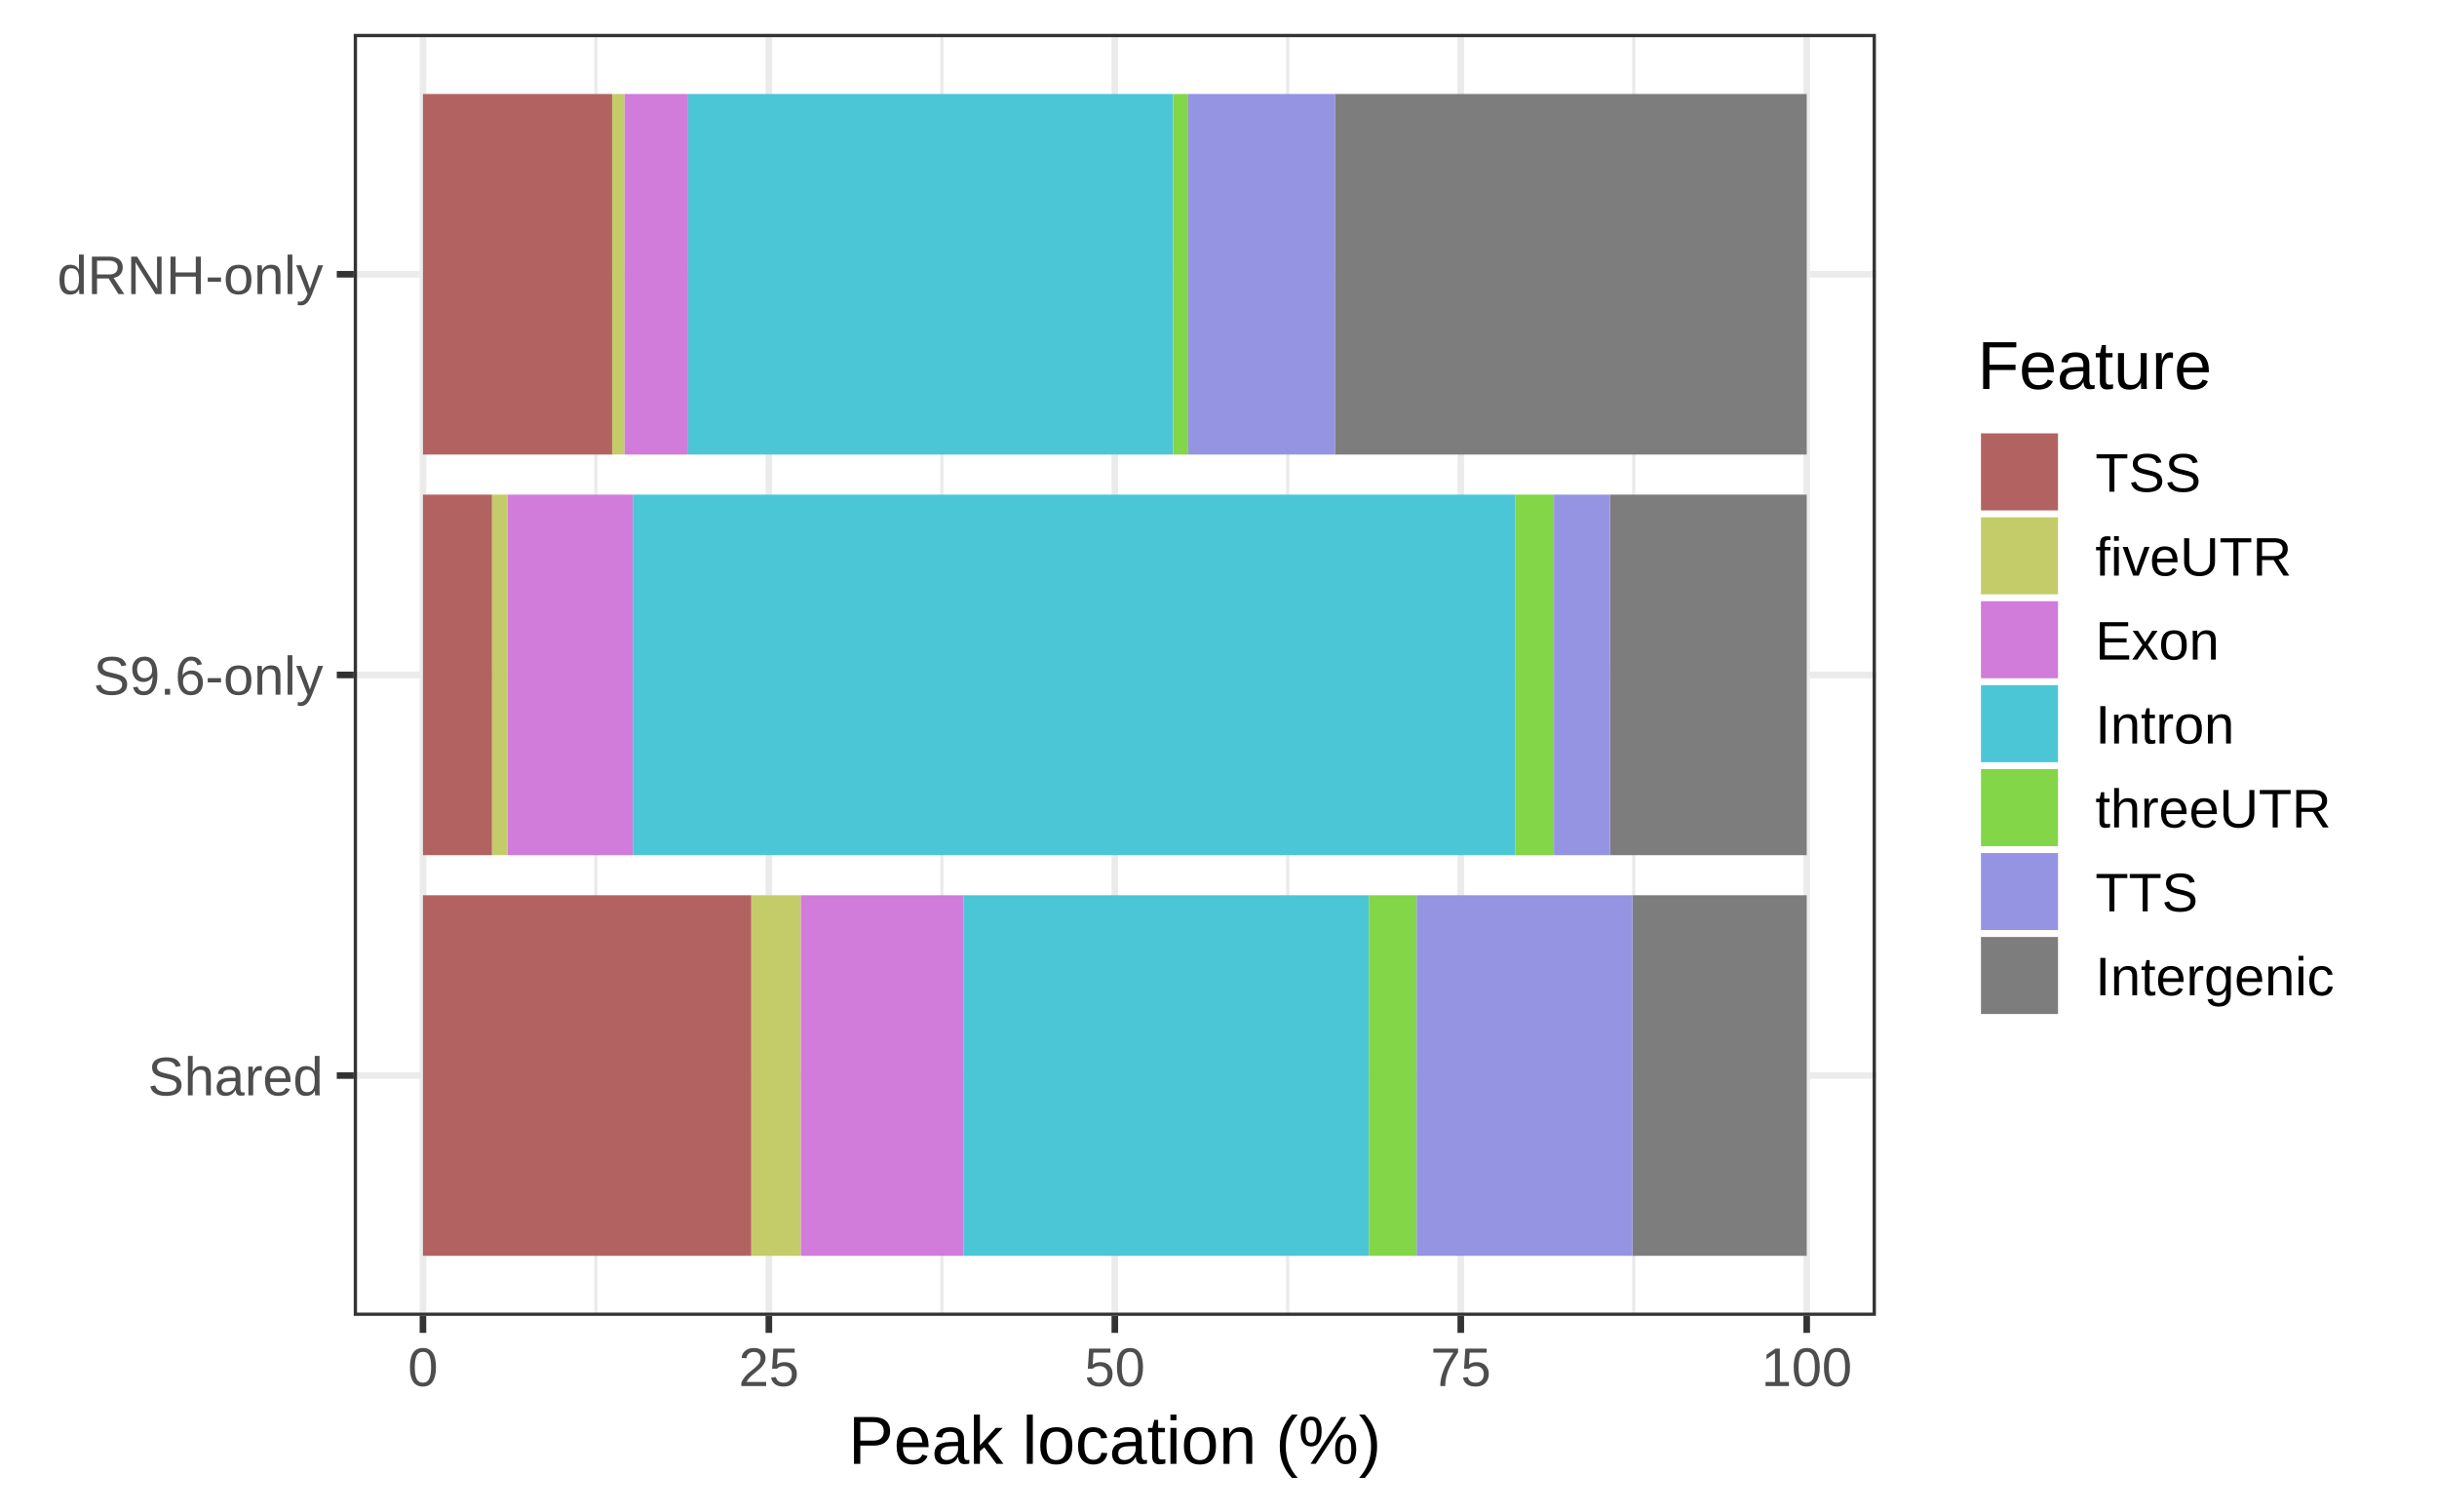
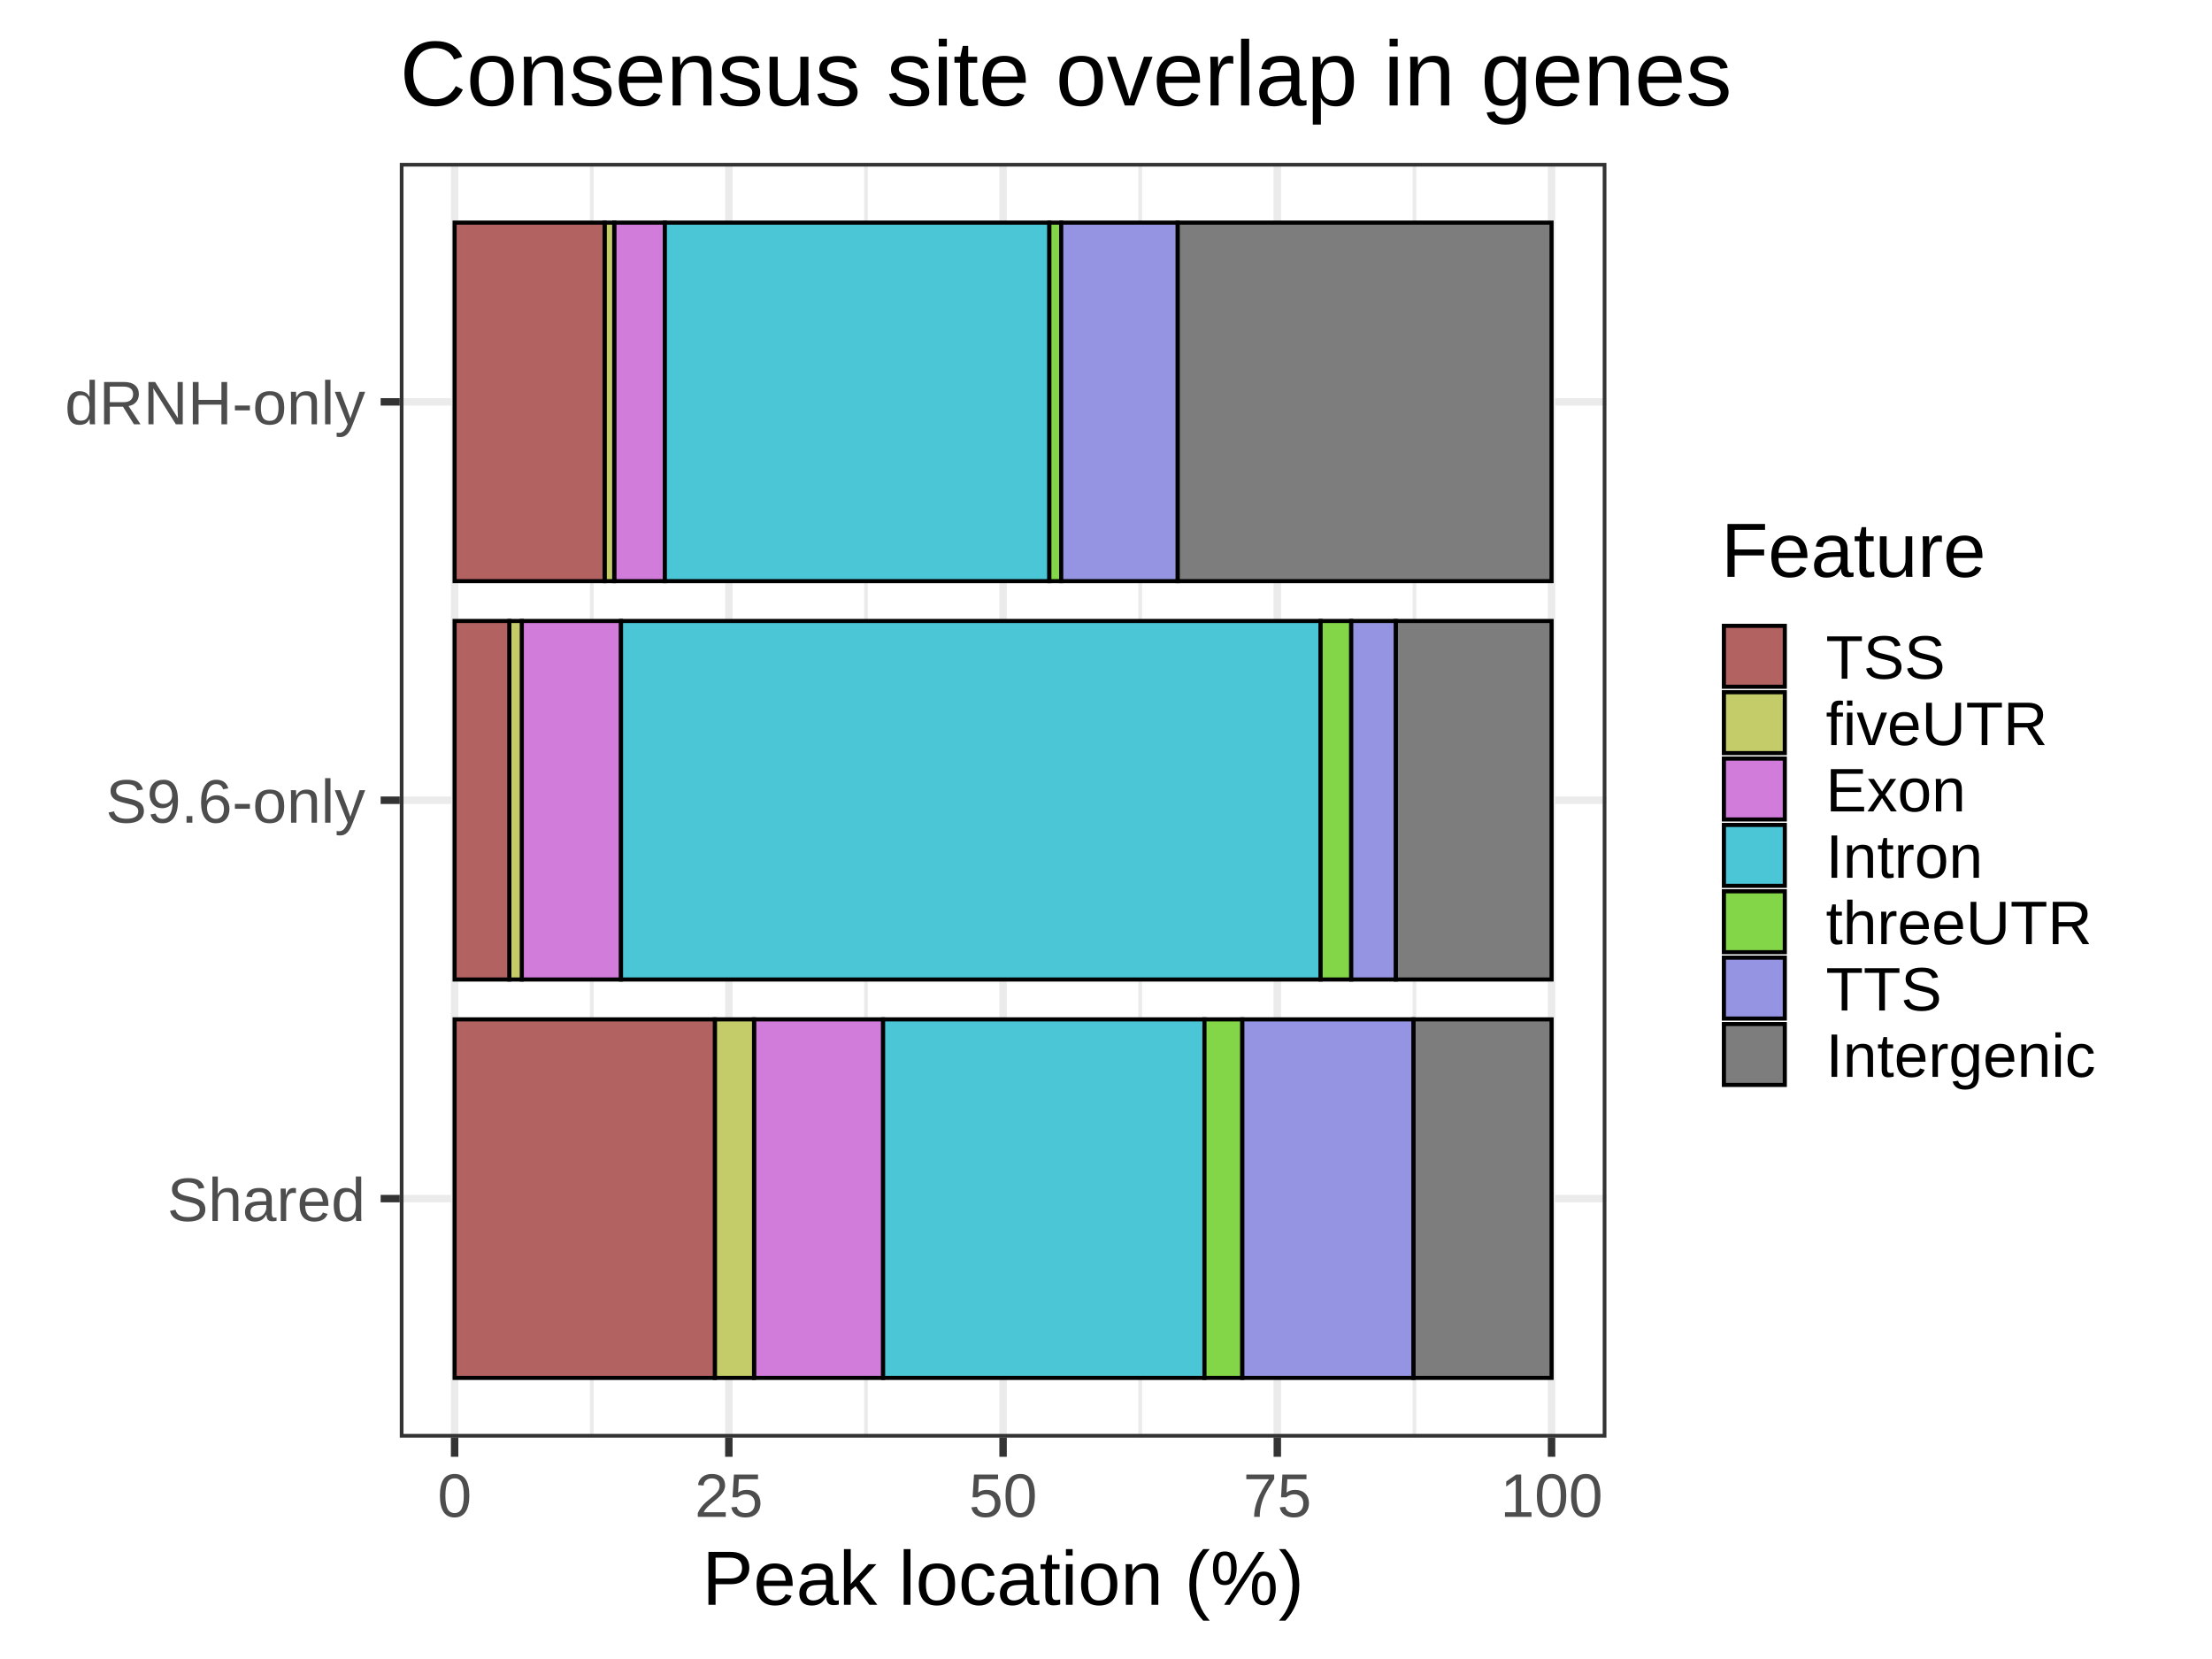
- <svg xmlns="http://www.w3.org/2000/svg" class="svglite" width="501.75pt" height="311.25pt" viewBox="0 0 501.75 311.25">
+ <svg xmlns="http://www.w3.org/2000/svg" class="svglite" width="576.00pt" height="432.00pt" viewBox="0 0 576.00 432.00">
  <defs>
    <style type="text/css">
    .svglite line, .svglite polyline, .svglite polygon, .svglite path, .svglite rect, .svglite circle {
      fill: none;
      stroke: #000000;
      stroke-linecap: round;
      stroke-linejoin: round;
      stroke-miterlimit: 10.00;
    }
  </style>
  </defs>
  <rect width="100%" height="100%" style="stroke: none; fill: #FFFFFF;" />
  <defs>
-     <clipPath id="cpMC4wMHw1MDEuNzV8MC4wMHwzMTEuMjU=">
-       <rect x="0.00" y="0.00" width="501.75" height="311.25" />
+     <clipPath id="cpMC4wMHw1NzYuMDB8MC4wMHw0MzIuMDA=">
+       <rect x="0.00" y="0.00" width="576.00" height="432.00" />
    </clipPath>
  </defs>
-   <g clip-path="url(#cpMC4wMHw1MDEuNzV8MC4wMHwzMTEuMjU=)">
-     <rect x="0.00" y="0.00" width="501.75" height="311.25" style="stroke-width: 1.36; stroke: #FFFFFF; fill: #FFFFFF;" />
+   <g clip-path="url(#cpMC4wMHw1NzYuMDB8MC4wMHw0MzIuMDA=)">
+     <rect x="0.00" y="0.00" width="576.00" height="432.00" style="stroke-width: 1.94; stroke: #FFFFFF; fill: #FFFFFF;" />
  </g>
  <defs>
-     <clipPath id="cpNzIuODN8Mzg2LjIzfDYuOTd8MjcwLjky">
-       <rect x="72.83" y="6.97" width="313.40" height="263.94" />
+     <clipPath id="cpMTA0LjEwfDQxOC4zMHw0Mi40MXwzNzQuMzY=">
+       <rect x="104.10" y="42.41" width="314.21" height="331.95" />
    </clipPath>
  </defs>
-   <g clip-path="url(#cpNzIuODN8Mzg2LjIzfDYuOTd8MjcwLjky)">
-     <rect x="72.83" y="6.97" width="313.40" height="263.94" style="stroke-width: 1.36; stroke: none; fill: #FFFFFF;" />
-     <polyline points="122.69,270.92 122.69,6.97 " style="stroke-width: 0.68; stroke: #EBEBEB; stroke-linecap: butt;" />
-     <polyline points="193.92,270.92 193.92,6.97 " style="stroke-width: 0.68; stroke: #EBEBEB; stroke-linecap: butt;" />
-     <polyline points="265.14,270.92 265.14,6.97 " style="stroke-width: 0.68; stroke: #EBEBEB; stroke-linecap: butt;" />
-     <polyline points="336.37,270.92 336.37,6.97 " style="stroke-width: 0.68; stroke: #EBEBEB; stroke-linecap: butt;" />
-     <polyline points="72.83,221.43 386.23,221.43 " style="stroke-width: 1.36; stroke: #EBEBEB; stroke-linecap: butt;" />
-     <polyline points="72.83,138.95 386.23,138.95 " style="stroke-width: 1.36; stroke: #EBEBEB; stroke-linecap: butt;" />
-     <polyline points="72.83,56.46 386.23,56.46 " style="stroke-width: 1.36; stroke: #EBEBEB; stroke-linecap: butt;" />
-     <polyline points="87.08,270.92 87.08,6.97 " style="stroke-width: 1.36; stroke: #EBEBEB; stroke-linecap: butt;" />
-     <polyline points="158.30,270.92 158.30,6.97 " style="stroke-width: 1.36; stroke: #EBEBEB; stroke-linecap: butt;" />
-     <polyline points="229.53,270.92 229.53,6.97 " style="stroke-width: 1.36; stroke: #EBEBEB; stroke-linecap: butt;" />
-     <polyline points="300.76,270.92 300.76,6.97 " style="stroke-width: 1.36; stroke: #EBEBEB; stroke-linecap: butt;" />
-     <polyline points="371.98,270.92 371.98,6.97 " style="stroke-width: 1.36; stroke: #EBEBEB; stroke-linecap: butt;" />
-     <rect x="128.53" y="19.35" width="13.14" height="74.23" style="stroke-width: 1.07; stroke: none; stroke-linecap: square; stroke-linejoin: miter; fill: #D17BDB;" />
-     <rect x="126.03" y="19.35" width="2.51" height="74.23" style="stroke-width: 1.07; stroke: none; stroke-linecap: square; stroke-linejoin: miter; fill: #C4CC6A;" />
-     <rect x="274.85" y="19.35" width="97.13" height="74.23" style="stroke-width: 1.07; stroke: none; stroke-linecap: square; stroke-linejoin: miter; fill: #7D7D7D;" />
-     <rect x="141.67" y="19.35" width="99.87" height="74.23" style="stroke-width: 1.07; stroke: none; stroke-linecap: square; stroke-linejoin: miter; fill: #4BC6D6;" />
-     <rect x="241.55" y="19.35" width="3.08" height="74.23" style="stroke-width: 1.07; stroke: none; stroke-linecap: square; stroke-linejoin: miter; fill: #83D647;" />
-     <rect x="87.08" y="19.35" width="38.95" height="74.23" style="stroke-width: 1.07; stroke: none; stroke-linecap: square; stroke-linejoin: miter; fill: #B36262;" />
-     <rect x="244.63" y="19.35" width="30.23" height="74.23" style="stroke-width: 1.07; stroke: none; stroke-linecap: square; stroke-linejoin: miter; fill: #9494E3;" />
-     <rect x="104.52" y="101.83" width="25.78" height="74.23" style="stroke-width: 1.07; stroke: none; stroke-linecap: square; stroke-linejoin: miter; fill: #D17BDB;" />
-     <rect x="101.28" y="101.83" width="3.24" height="74.23" style="stroke-width: 1.07; stroke: none; stroke-linecap: square; stroke-linejoin: miter; fill: #C4CC6A;" />
-     <rect x="331.50" y="101.83" width="40.48" height="74.23" style="stroke-width: 1.07; stroke: none; stroke-linecap: square; stroke-linejoin: miter; fill: #7D7D7D;" />
-     <rect x="130.30" y="101.83" width="181.70" height="74.23" style="stroke-width: 1.07; stroke: none; stroke-linecap: square; stroke-linejoin: miter; fill: #4BC6D6;" />
-     <rect x="312.00" y="101.83" width="7.95" height="74.23" style="stroke-width: 1.07; stroke: none; stroke-linecap: square; stroke-linejoin: miter; fill: #83D647;" />
-     <rect x="87.08" y="101.83" width="14.21" height="74.23" style="stroke-width: 1.07; stroke: none; stroke-linecap: square; stroke-linejoin: miter; fill: #B36262;" />
-     <rect x="319.95" y="101.83" width="11.55" height="74.23" style="stroke-width: 1.07; stroke: none; stroke-linecap: square; stroke-linejoin: miter; fill: #9494E3;" />
-     <rect x="164.85" y="184.31" width="33.53" height="74.23" style="stroke-width: 1.07; stroke: none; stroke-linecap: square; stroke-linejoin: miter; fill: #D17BDB;" />
-     <rect x="154.66" y="184.31" width="10.18" height="74.23" style="stroke-width: 1.07; stroke: none; stroke-linecap: square; stroke-linejoin: miter; fill: #C4CC6A;" />
-     <rect x="336.09" y="184.31" width="35.89" height="74.23" style="stroke-width: 1.07; stroke: none; stroke-linecap: square; stroke-linejoin: miter; fill: #7D7D7D;" />
-     <rect x="198.37" y="184.31" width="83.47" height="74.23" style="stroke-width: 1.07; stroke: none; stroke-linecap: square; stroke-linejoin: miter; fill: #4BC6D6;" />
-     <rect x="281.84" y="184.31" width="9.83" height="74.23" style="stroke-width: 1.07; stroke: none; stroke-linecap: square; stroke-linejoin: miter; fill: #83D647;" />
-     <rect x="87.08" y="184.31" width="67.59" height="74.23" style="stroke-width: 1.07; stroke: none; stroke-linecap: square; stroke-linejoin: miter; fill: #B36262;" />
-     <rect x="291.67" y="184.31" width="44.42" height="74.23" style="stroke-width: 1.07; stroke: none; stroke-linecap: square; stroke-linejoin: miter; fill: #9494E3;" />
-     <rect x="72.83" y="6.97" width="313.40" height="263.94" style="stroke-width: 1.36; stroke: #333333;" />
+   <g clip-path="url(#cpMTA0LjEwfDQxOC4zMHw0Mi40MXwzNzQuMzY=)">
+     <rect x="104.10" y="42.41" width="314.21" height="331.95" style="stroke-width: 1.94; stroke: none; fill: #FFFFFF;" />
+     <polyline points="154.09,374.36 154.09,42.41 " style="stroke-width: 0.97; stroke: #EBEBEB; stroke-linecap: butt;" />
+     <polyline points="225.50,374.36 225.50,42.41 " style="stroke-width: 0.97; stroke: #EBEBEB; stroke-linecap: butt;" />
+     <polyline points="296.91,374.36 296.91,42.41 " style="stroke-width: 0.97; stroke: #EBEBEB; stroke-linecap: butt;" />
+     <polyline points="368.32,374.36 368.32,42.41 " style="stroke-width: 0.97; stroke: #EBEBEB; stroke-linecap: butt;" />
+     <polyline points="104.10,312.12 418.30,312.12 " style="stroke-width: 1.94; stroke: #EBEBEB; stroke-linecap: butt;" />
+     <polyline points="104.10,208.38 418.30,208.38 " style="stroke-width: 1.94; stroke: #EBEBEB; stroke-linecap: butt;" />
+     <polyline points="104.10,104.65 418.30,104.65 " style="stroke-width: 1.94; stroke: #EBEBEB; stroke-linecap: butt;" />
+     <polyline points="118.38,374.36 118.38,42.41 " style="stroke-width: 1.94; stroke: #EBEBEB; stroke-linecap: butt;" />
+     <polyline points="189.79,374.36 189.79,42.41 " style="stroke-width: 1.94; stroke: #EBEBEB; stroke-linecap: butt;" />
+     <polyline points="261.20,374.36 261.20,42.41 " style="stroke-width: 1.94; stroke: #EBEBEB; stroke-linecap: butt;" />
+     <polyline points="332.61,374.36 332.61,42.41 " style="stroke-width: 1.94; stroke: #EBEBEB; stroke-linecap: butt;" />
+     <polyline points="404.02,374.36 404.02,42.41 " style="stroke-width: 1.94; stroke: #EBEBEB; stroke-linecap: butt;" />
+     <rect x="159.95" y="57.97" width="13.17" height="93.36" style="stroke-width: 1.07; stroke-linecap: square; stroke-linejoin: miter; fill: #D17BDB;" />
+     <rect x="157.43" y="57.97" width="2.51" height="93.36" style="stroke-width: 1.07; stroke-linecap: square; stroke-linejoin: miter; fill: #C4CC6A;" />
+     <rect x="306.64" y="57.97" width="97.38" height="93.36" style="stroke-width: 1.07; stroke-linecap: square; stroke-linejoin: miter; fill: #7D7D7D;" />
+     <rect x="173.12" y="57.97" width="100.13" height="93.36" style="stroke-width: 1.07; stroke-linecap: square; stroke-linejoin: miter; fill: #4BC6D6;" />
+     <rect x="273.25" y="57.97" width="3.09" height="93.36" style="stroke-width: 1.07; stroke-linecap: square; stroke-linejoin: miter; fill: #83D647;" />
+     <rect x="118.38" y="57.97" width="39.05" height="93.36" style="stroke-width: 1.07; stroke-linecap: square; stroke-linejoin: miter; fill: #B36262;" />
+     <rect x="276.34" y="57.97" width="30.30" height="93.36" style="stroke-width: 1.07; stroke-linecap: square; stroke-linejoin: miter; fill: #9494E3;" />
+     <rect x="135.87" y="161.70" width="25.84" height="93.36" style="stroke-width: 1.07; stroke-linecap: square; stroke-linejoin: miter; fill: #D17BDB;" />
+     <rect x="132.62" y="161.70" width="3.25" height="93.36" style="stroke-width: 1.07; stroke-linecap: square; stroke-linejoin: miter; fill: #C4CC6A;" />
+     <rect x="363.44" y="161.70" width="40.59" height="93.36" style="stroke-width: 1.07; stroke-linecap: square; stroke-linejoin: miter; fill: #7D7D7D;" />
+     <rect x="161.71" y="161.70" width="182.17" height="93.36" style="stroke-width: 1.07; stroke-linecap: square; stroke-linejoin: miter; fill: #4BC6D6;" />
+     <rect x="343.88" y="161.70" width="7.97" height="93.36" style="stroke-width: 1.07; stroke-linecap: square; stroke-linejoin: miter; fill: #83D647;" />
+     <rect x="118.38" y="161.70" width="14.24" height="93.36" style="stroke-width: 1.07; stroke-linecap: square; stroke-linejoin: miter; fill: #B36262;" />
+     <rect x="351.86" y="161.70" width="11.58" height="93.36" style="stroke-width: 1.07; stroke-linecap: square; stroke-linejoin: miter; fill: #9494E3;" />
+     <rect x="196.35" y="265.44" width="33.61" height="93.36" style="stroke-width: 1.07; stroke-linecap: square; stroke-linejoin: miter; fill: #D17BDB;" />
+     <rect x="186.14" y="265.44" width="10.21" height="93.36" style="stroke-width: 1.07; stroke-linecap: square; stroke-linejoin: miter; fill: #C4CC6A;" />
+     <rect x="368.04" y="265.44" width="35.99" height="93.36" style="stroke-width: 1.07; stroke-linecap: square; stroke-linejoin: miter; fill: #7D7D7D;" />
+     <rect x="229.96" y="265.44" width="83.68" height="93.36" style="stroke-width: 1.07; stroke-linecap: square; stroke-linejoin: miter; fill: #4BC6D6;" />
+     <rect x="313.64" y="265.44" width="9.85" height="93.36" style="stroke-width: 1.07; stroke-linecap: square; stroke-linejoin: miter; fill: #83D647;" />
+     <rect x="118.38" y="265.44" width="67.76" height="93.36" style="stroke-width: 1.07; stroke-linecap: square; stroke-linejoin: miter; fill: #B36262;" />
+     <rect x="323.50" y="265.44" width="44.54" height="93.36" style="stroke-width: 1.07; stroke-linecap: square; stroke-linejoin: miter; fill: #9494E3;" />
+     <rect x="104.10" y="42.41" width="314.21" height="331.95" style="stroke-width: 1.94; stroke: #333333;" />
  </g>
-   <g clip-path="url(#cpMC4wMHw1MDEuNzV8MC4wMHwzMTEuMjU=)">
-     <text x="66.55" y="225.51" text-anchor="end" style="font-size: 11.20px; fill: #4D4D4D; font-family: Liberation Sans;" textLength="39.38px" lengthAdjust="spacingAndGlyphs">Shared</text>
-     <text x="66.55" y="143.02" text-anchor="end" style="font-size: 11.20px; fill: #4D4D4D; font-family: Liberation Sans;" textLength="52.82px" lengthAdjust="spacingAndGlyphs">S9.6-only</text>
-     <text x="66.55" y="60.54" text-anchor="end" style="font-size: 11.20px; fill: #4D4D4D; font-family: Liberation Sans;" textLength="59.58px" lengthAdjust="spacingAndGlyphs">dRNH-only</text>
-     <polyline points="69.34,221.43 72.83,221.43 " style="stroke-width: 1.36; stroke: #333333; stroke-linecap: butt;" />
-     <polyline points="69.34,138.95 72.83,138.95 " style="stroke-width: 1.36; stroke: #333333; stroke-linecap: butt;" />
-     <polyline points="69.34,56.46 72.83,56.46 " style="stroke-width: 1.36; stroke: #333333; stroke-linecap: butt;" />
-     <polyline points="87.08,274.41 87.08,270.92 " style="stroke-width: 1.36; stroke: #333333; stroke-linecap: butt;" />
-     <polyline points="158.30,274.41 158.30,270.92 " style="stroke-width: 1.36; stroke: #333333; stroke-linecap: butt;" />
-     <polyline points="229.53,274.41 229.53,270.92 " style="stroke-width: 1.36; stroke: #333333; stroke-linecap: butt;" />
-     <polyline points="300.76,274.41 300.76,270.92 " style="stroke-width: 1.36; stroke: #333333; stroke-linecap: butt;" />
-     <polyline points="371.98,274.41 371.98,270.92 " style="stroke-width: 1.36; stroke: #333333; stroke-linecap: butt;" />
-     <text x="87.08" y="285.35" text-anchor="middle" style="font-size: 11.20px; fill: #4D4D4D; font-family: Liberation Sans;" textLength="7.12px" lengthAdjust="spacingAndGlyphs">0</text>
-     <text x="158.30" y="285.35" text-anchor="middle" style="font-size: 11.20px; fill: #4D4D4D; font-family: Liberation Sans;" textLength="14.24px" lengthAdjust="spacingAndGlyphs">25</text>
-     <text x="229.53" y="285.35" text-anchor="middle" style="font-size: 11.20px; fill: #4D4D4D; font-family: Liberation Sans;" textLength="14.24px" lengthAdjust="spacingAndGlyphs">50</text>
-     <text x="300.76" y="285.35" text-anchor="middle" style="font-size: 11.20px; fill: #4D4D4D; font-family: Liberation Sans;" textLength="14.24px" lengthAdjust="spacingAndGlyphs">75</text>
-     <text x="371.98" y="285.35" text-anchor="middle" style="font-size: 11.20px; fill: #4D4D4D; font-family: Liberation Sans;" textLength="21.36px" lengthAdjust="spacingAndGlyphs">100</text>
-     <text x="229.53" y="301.37" text-anchor="middle" style="font-size: 14.00px; font-family: Liberation Sans;" textLength="121.87px" lengthAdjust="spacingAndGlyphs">Peak location (%)</text>
-     <rect x="400.18" y="61.45" width="94.60" height="154.99" style="stroke-width: 1.36; stroke: none; fill: #FFFFFF;" />
-     <text x="407.15" y="80.08" style="font-size: 14.00px; font-family: Liberation Sans;" textLength="52.88px" lengthAdjust="spacingAndGlyphs">Feature</text>
-     <rect x="407.15" y="88.51" width="17.28" height="17.28" style="stroke-width: 1.36; stroke: none; fill: #FFFFFF;" />
-     <rect x="407.86" y="89.22" width="15.86" height="15.86" style="stroke-width: 1.07; stroke: none; stroke-linecap: square; stroke-linejoin: miter; fill: #B36262;" />
-     <rect x="407.15" y="105.79" width="17.28" height="17.28" style="stroke-width: 1.36; stroke: none; fill: #FFFFFF;" />
-     <rect x="407.86" y="106.50" width="15.86" height="15.86" style="stroke-width: 1.07; stroke: none; stroke-linecap: square; stroke-linejoin: miter; fill: #C4CC6A;" />
-     <rect x="407.15" y="123.07" width="17.28" height="17.28" style="stroke-width: 1.36; stroke: none; fill: #FFFFFF;" />
-     <rect x="407.86" y="123.78" width="15.86" height="15.86" style="stroke-width: 1.07; stroke: none; stroke-linecap: square; stroke-linejoin: miter; fill: #D17BDB;" />
-     <rect x="407.15" y="140.35" width="17.28" height="17.28" style="stroke-width: 1.36; stroke: none; fill: #FFFFFF;" />
-     <rect x="407.86" y="141.06" width="15.86" height="15.86" style="stroke-width: 1.07; stroke: none; stroke-linecap: square; stroke-linejoin: miter; fill: #4BC6D6;" />
-     <rect x="407.15" y="157.63" width="17.28" height="17.28" style="stroke-width: 1.36; stroke: none; fill: #FFFFFF;" />
-     <rect x="407.86" y="158.34" width="15.86" height="15.86" style="stroke-width: 1.07; stroke: none; stroke-linecap: square; stroke-linejoin: miter; fill: #83D647;" />
-     <rect x="407.15" y="174.91" width="17.28" height="17.28" style="stroke-width: 1.36; stroke: none; fill: #FFFFFF;" />
-     <rect x="407.86" y="175.62" width="15.86" height="15.86" style="stroke-width: 1.07; stroke: none; stroke-linecap: square; stroke-linejoin: miter; fill: #9494E3;" />
-     <rect x="407.15" y="192.19" width="17.28" height="17.28" style="stroke-width: 1.36; stroke: none; fill: #FFFFFF;" />
-     <rect x="407.86" y="192.90" width="15.86" height="15.86" style="stroke-width: 1.07; stroke: none; stroke-linecap: square; stroke-linejoin: miter; fill: #7D7D7D;" />
-     <text x="431.40" y="101.23" style="font-size: 11.20px; font-family: Liberation Sans;" textLength="21.03px" lengthAdjust="spacingAndGlyphs">TSS</text>
-     <text x="431.40" y="118.51" style="font-size: 11.20px; font-family: Liberation Sans;" textLength="43.35px" lengthAdjust="spacingAndGlyphs">fiveUTR</text>
-     <text x="431.40" y="135.79" style="font-size: 11.20px; font-family: Liberation Sans;" textLength="27.29px" lengthAdjust="spacingAndGlyphs">Exon</text>
-     <text x="431.40" y="153.07" style="font-size: 11.20px; font-family: Liberation Sans;" textLength="33.07px" lengthAdjust="spacingAndGlyphs">Intron</text>
-     <text x="431.40" y="170.35" style="font-size: 11.20px; font-family: Liberation Sans;" textLength="52.39px" lengthAdjust="spacingAndGlyphs">threeUTR</text>
-     <text x="431.40" y="187.63" style="font-size: 11.20px; font-family: Liberation Sans;" textLength="20.57px" lengthAdjust="spacingAndGlyphs">TTS</text>
-     <text x="431.40" y="204.91" style="font-size: 11.20px; font-family: Liberation Sans;" textLength="56.40px" lengthAdjust="spacingAndGlyphs">Intergenic</text>
+   <g clip-path="url(#cpMC4wMHw1NzYuMDB8MC4wMHw0MzIuMDA=)">
+     <text x="95.13" y="317.95" text-anchor="end" style="font-size: 16.00px; fill: #4D4D4D; font-family: Liberation Sans;" textLength="56.32px" lengthAdjust="spacingAndGlyphs">Shared</text>
+     <text x="95.13" y="214.22" text-anchor="end" style="font-size: 16.00px; fill: #4D4D4D; font-family: Liberation Sans;" textLength="75.50px" lengthAdjust="spacingAndGlyphs">S9.6-only</text>
+     <text x="95.13" y="110.48" text-anchor="end" style="font-size: 16.00px; fill: #4D4D4D; font-family: Liberation Sans;" textLength="85.17px" lengthAdjust="spacingAndGlyphs">dRNH-only</text>
+     <polyline points="99.12,312.12 104.10,312.12 " style="stroke-width: 1.94; stroke: #333333; stroke-linecap: butt;" />
+     <polyline points="99.12,208.38 104.10,208.38 " style="stroke-width: 1.94; stroke: #333333; stroke-linecap: butt;" />
+     <polyline points="99.12,104.65 104.10,104.65 " style="stroke-width: 1.94; stroke: #333333; stroke-linecap: butt;" />
+     <polyline points="118.38,379.34 118.38,374.36 " style="stroke-width: 1.94; stroke: #333333; stroke-linecap: butt;" />
+     <polyline points="189.79,379.34 189.79,374.36 " style="stroke-width: 1.94; stroke: #333333; stroke-linecap: butt;" />
+     <polyline points="261.20,379.34 261.20,374.36 " style="stroke-width: 1.94; stroke: #333333; stroke-linecap: butt;" />
+     <polyline points="332.61,379.34 332.61,374.36 " style="stroke-width: 1.94; stroke: #333333; stroke-linecap: butt;" />
+     <polyline points="404.02,379.34 404.02,374.36 " style="stroke-width: 1.94; stroke: #333333; stroke-linecap: butt;" />
+     <text x="118.38" y="394.99" text-anchor="middle" style="font-size: 16.00px; fill: #4D4D4D; font-family: Liberation Sans;" textLength="10.18px" lengthAdjust="spacingAndGlyphs">0</text>
+     <text x="189.79" y="394.99" text-anchor="middle" style="font-size: 16.00px; fill: #4D4D4D; font-family: Liberation Sans;" textLength="20.36px" lengthAdjust="spacingAndGlyphs">25</text>
+     <text x="261.20" y="394.99" text-anchor="middle" style="font-size: 16.00px; fill: #4D4D4D; font-family: Liberation Sans;" textLength="20.36px" lengthAdjust="spacingAndGlyphs">50</text>
+     <text x="332.61" y="394.99" text-anchor="middle" style="font-size: 16.00px; fill: #4D4D4D; font-family: Liberation Sans;" textLength="20.36px" lengthAdjust="spacingAndGlyphs">75</text>
+     <text x="404.02" y="394.99" text-anchor="middle" style="font-size: 16.00px; fill: #4D4D4D; font-family: Liberation Sans;" textLength="30.54px" lengthAdjust="spacingAndGlyphs">100</text>
+     <text x="261.20" y="417.88" text-anchor="middle" style="font-size: 20.00px; font-family: Liberation Sans;" textLength="174.19px" lengthAdjust="spacingAndGlyphs">Peak location (%)</text>
+     <rect x="438.23" y="123.59" width="127.81" height="169.59" style="stroke-width: 1.94; stroke: none; fill: #FFFFFF;" />
+     <text x="448.19" y="150.21" style="font-size: 20.00px; font-family: Liberation Sans;" textLength="75.58px" lengthAdjust="spacingAndGlyphs">Feature</text>
+     <rect x="448.19" y="162.26" width="17.28" height="17.28" style="stroke-width: 1.94; stroke: none; fill: #FFFFFF;" />
+     <rect x="448.90" y="162.97" width="15.86" height="15.86" style="stroke-width: 1.07; stroke-linecap: square; stroke-linejoin: miter; fill: #B36262;" />
+     <rect x="448.19" y="179.54" width="17.28" height="17.28" style="stroke-width: 1.94; stroke: none; fill: #FFFFFF;" />
+     <rect x="448.90" y="180.25" width="15.86" height="15.86" style="stroke-width: 1.07; stroke-linecap: square; stroke-linejoin: miter; fill: #C4CC6A;" />
+     <rect x="448.19" y="196.82" width="17.28" height="17.28" style="stroke-width: 1.94; stroke: none; fill: #FFFFFF;" />
+     <rect x="448.90" y="197.53" width="15.86" height="15.86" style="stroke-width: 1.07; stroke-linecap: square; stroke-linejoin: miter; fill: #D17BDB;" />
+     <rect x="448.19" y="214.10" width="17.28" height="17.28" style="stroke-width: 1.94; stroke: none; fill: #FFFFFF;" />
+     <rect x="448.90" y="214.81" width="15.86" height="15.86" style="stroke-width: 1.07; stroke-linecap: square; stroke-linejoin: miter; fill: #4BC6D6;" />
+     <rect x="448.19" y="231.38" width="17.28" height="17.28" style="stroke-width: 1.94; stroke: none; fill: #FFFFFF;" />
+     <rect x="448.90" y="232.09" width="15.86" height="15.86" style="stroke-width: 1.07; stroke-linecap: square; stroke-linejoin: miter; fill: #83D647;" />
+     <rect x="448.19" y="248.66" width="17.28" height="17.28" style="stroke-width: 1.94; stroke: none; fill: #FFFFFF;" />
+     <rect x="448.90" y="249.37" width="15.86" height="15.86" style="stroke-width: 1.07; stroke-linecap: square; stroke-linejoin: miter; fill: #9494E3;" />
+     <rect x="448.19" y="265.94" width="17.28" height="17.28" style="stroke-width: 1.94; stroke: none; fill: #FFFFFF;" />
+     <rect x="448.90" y="266.65" width="15.86" height="15.86" style="stroke-width: 1.07; stroke-linecap: square; stroke-linejoin: miter; fill: #7D7D7D;" />
+     <text x="475.43" y="176.73" style="font-size: 16.00px; font-family: Liberation Sans;" textLength="30.07px" lengthAdjust="spacingAndGlyphs">TSS</text>
+     <text x="475.43" y="194.01" style="font-size: 16.00px; font-family: Liberation Sans;" textLength="61.98px" lengthAdjust="spacingAndGlyphs">fiveUTR</text>
+     <text x="475.43" y="211.29" style="font-size: 16.00px; font-family: Liberation Sans;" textLength="39.01px" lengthAdjust="spacingAndGlyphs">Exon</text>
+     <text x="475.43" y="228.57" style="font-size: 16.00px; font-family: Liberation Sans;" textLength="47.28px" lengthAdjust="spacingAndGlyphs">Intron</text>
+     <text x="475.43" y="245.85" style="font-size: 16.00px; font-family: Liberation Sans;" textLength="74.92px" lengthAdjust="spacingAndGlyphs">threeUTR</text>
+     <text x="475.43" y="263.13" style="font-size: 16.00px; font-family: Liberation Sans;" textLength="29.41px" lengthAdjust="spacingAndGlyphs">TTS</text>
+     <text x="475.43" y="280.41" style="font-size: 16.00px; font-family: Liberation Sans;" textLength="80.64px" lengthAdjust="spacingAndGlyphs">Intergenic</text>
+     <text x="104.10" y="27.46" style="font-size: 24.00px; font-family: Liberation Sans;" textLength="387.63px" lengthAdjust="spacingAndGlyphs">Consensus site overlap in genes</text>
  </g>
</svg>
